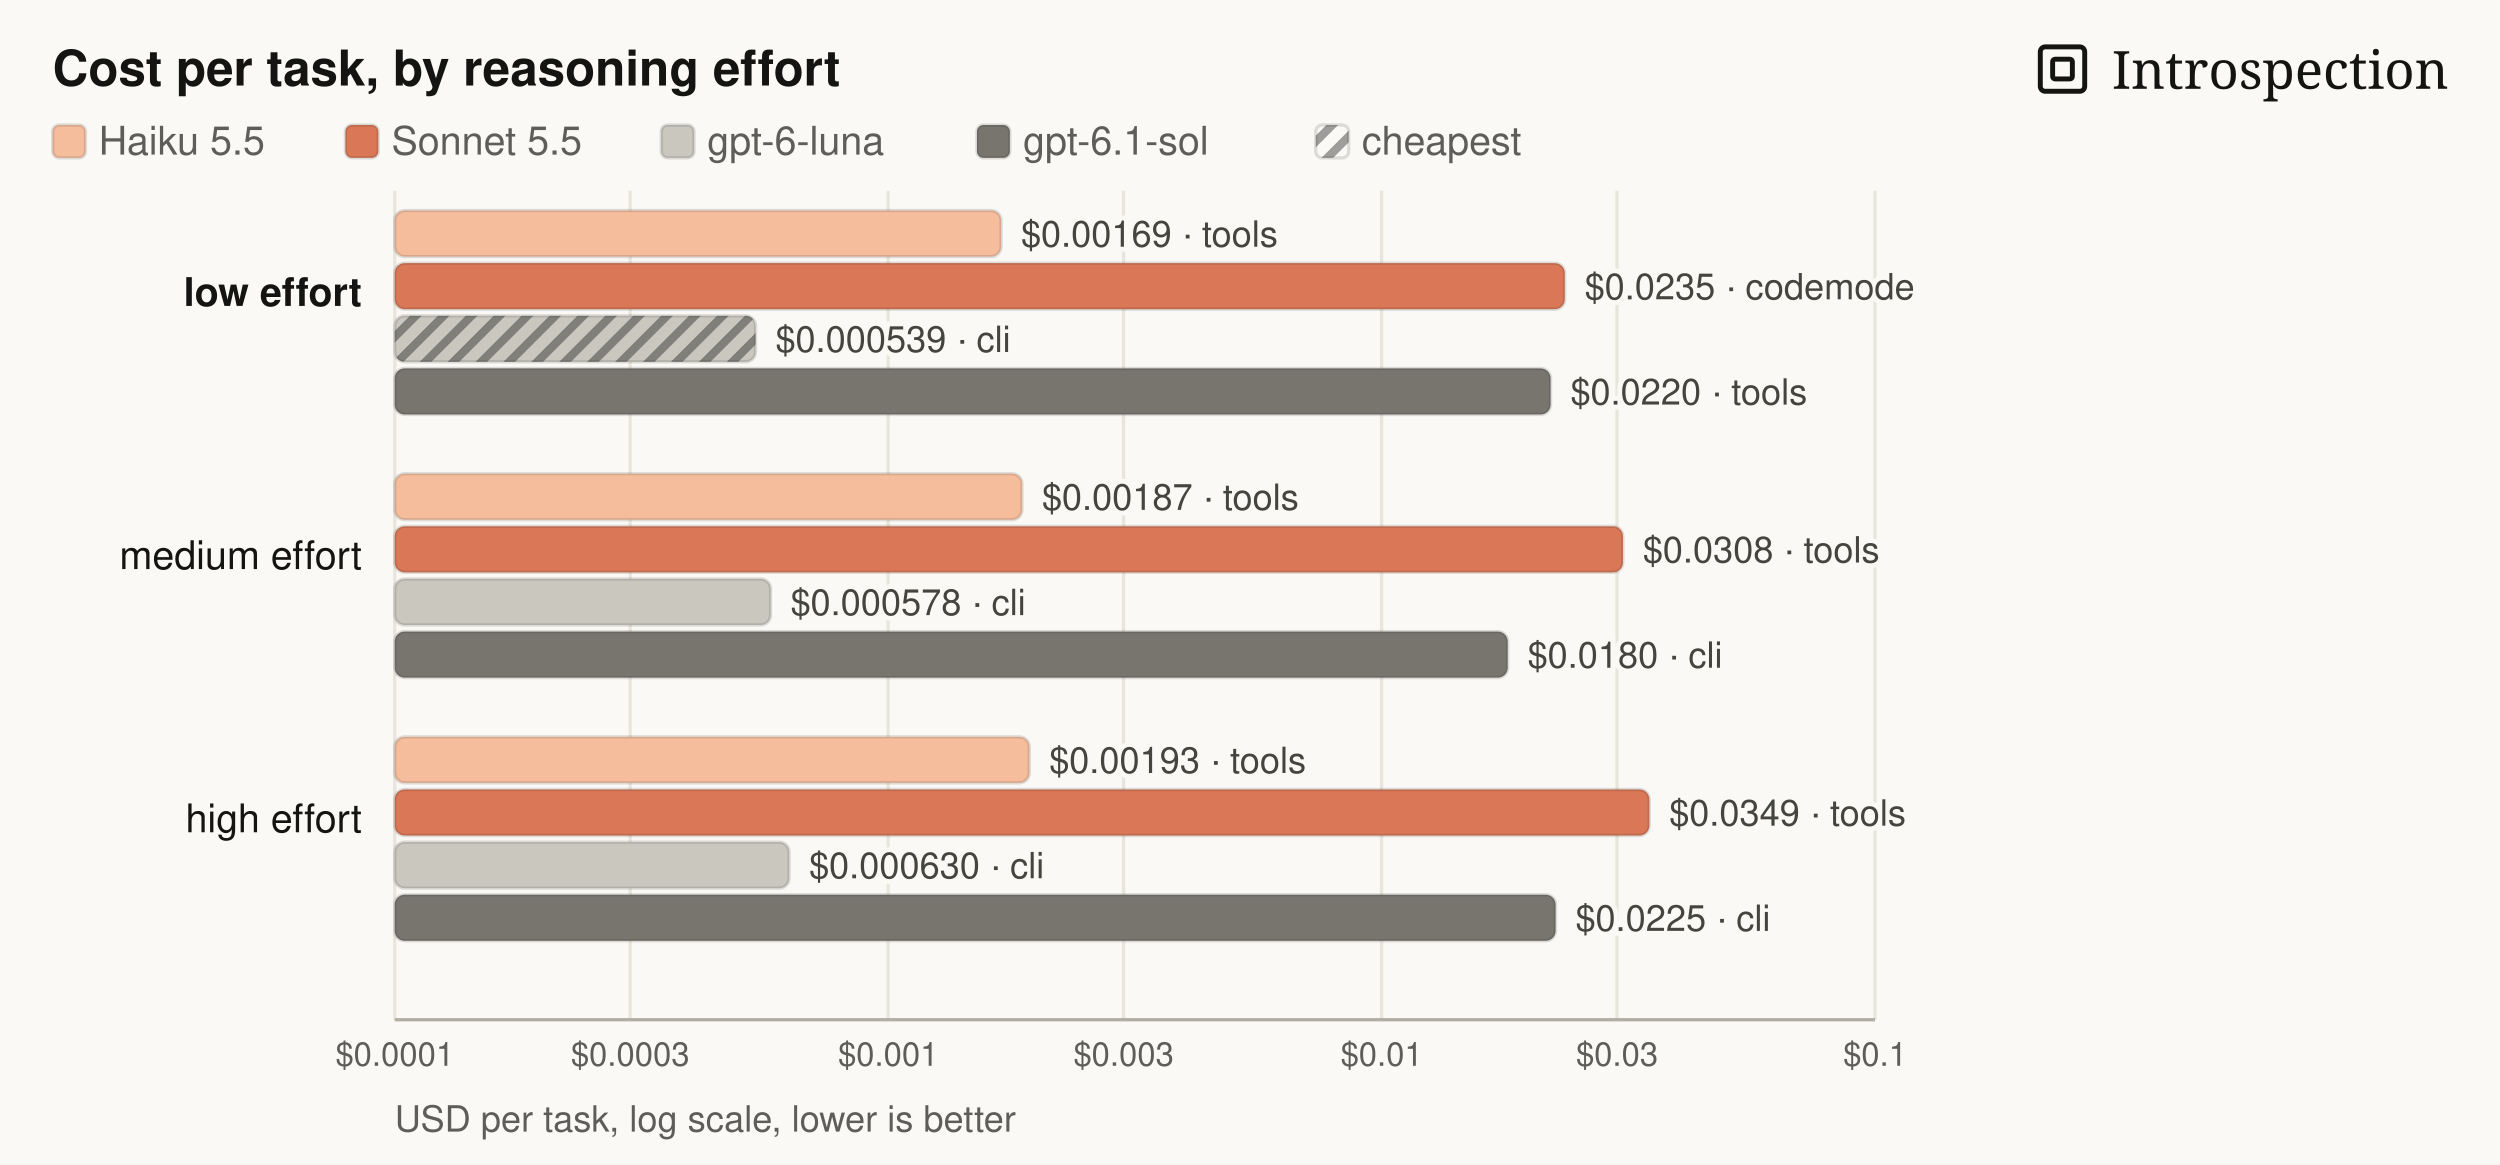
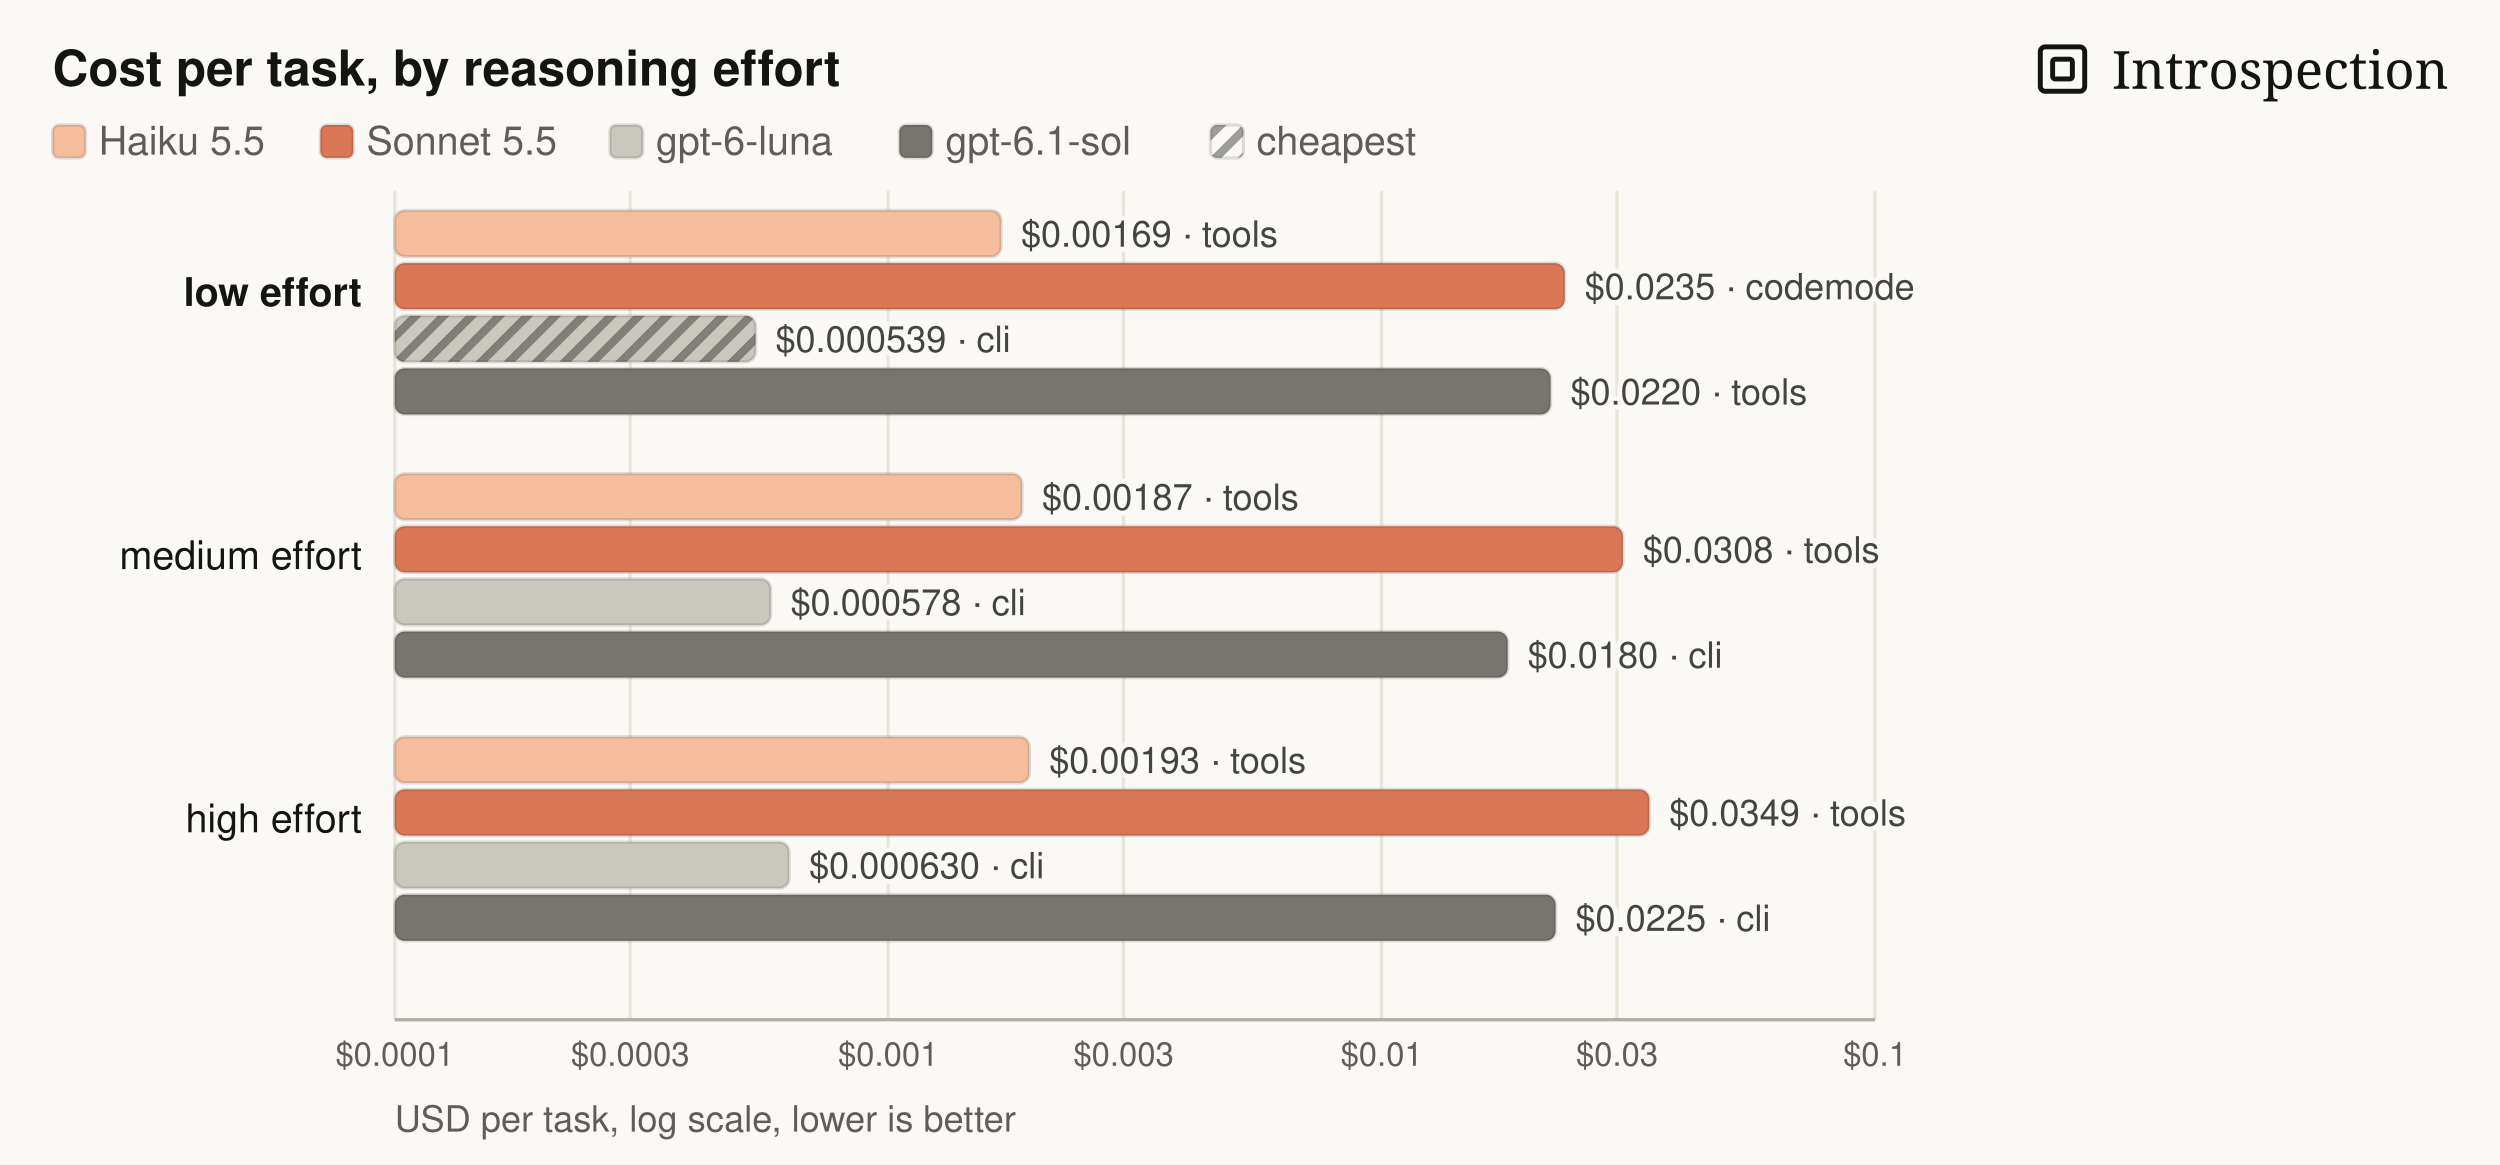
<svg xmlns="http://www.w3.org/2000/svg" width="760" height="354" viewBox="0 0 760 354" font-family="-apple-system, Segoe UI, Helvetica, Arial, sans-serif">
  <defs>
    <pattern id="win-light" patternUnits="userSpaceOnUse" width="6" height="6" patternTransform="rotate(45)">
      <rect width="2.5" height="6" fill="#141413" opacity="0.4" />
    </pattern>
    <pattern id="win-dark" patternUnits="userSpaceOnUse" width="6" height="6" patternTransform="rotate(45)">
      <rect width="2.5" height="6" fill="#ffffff" opacity="0.6" />
    </pattern>
  </defs>
  <rect width="760" height="354" fill="#faf9f5" />
  <text x="16" y="26" font-size="15" font-weight="600" fill="#141413">Cost per task, by reasoning effort</text>
  <g transform="translate(618 12) scale(0.75)" fill="none" stroke="#141413" stroke-width="2" stroke-linecap="round" stroke-linejoin="round">
    <rect x="3" y="3" width="18" height="18" rx="2" />
    <rect x="8" y="8" width="8" height="8" rx="1" />
  </g>
  <text x="642" y="27" font-size="16" font-family="Georgia, serif" fill="#141413">Introspection</text>
  <rect x="16" y="38" width="10" height="10" rx="2" fill="#f6bd9d" stroke="#0000001f" />
  <text x="30" y="47" font-size="12" fill="#5e5d59">Haiku 5.5</text>
-   <rect x="105" y="38" width="10" height="10" rx="2" fill="#d97757" stroke="#0000001f" />
-   <text x="119" y="47" font-size="12" fill="#5e5d59">Sonnet 5.5</text>
-   <rect x="201" y="38" width="10" height="10" rx="2" fill="#c9c7be" stroke="#0000001f" />
-   <text x="215" y="47" font-size="12" fill="#5e5d59">gpt-6-luna</text>
-   <rect x="297" y="38" width="10" height="10" rx="2" fill="#77756e" stroke="#0000001f" />
-   <text x="311" y="47" font-size="12" fill="#5e5d59">gpt-6.1-sol</text>
-   <rect x="400" y="38" width="10" height="10" rx="2" fill="url(#win-light)" stroke="#0000001f" />
-   <text x="414" y="47" font-size="12" fill="#5e5d59">cheapest</text>
+   <rect x="97.4" y="38" width="10" height="10" rx="2" fill="#d97757" stroke="#0000001f" />
+   <text x="111.4" y="47" font-size="12" fill="#5e5d59">Sonnet 5.5</text>
+   <rect x="185.4" y="38" width="10" height="10" rx="2" fill="#c9c7be" stroke="#0000001f" />
+   <text x="199.4" y="47" font-size="12" fill="#5e5d59">gpt-6-luna</text>
+   <rect x="273.4" y="38" width="10" height="10" rx="2" fill="#77756e" stroke="#0000001f" />
+   <text x="287.4" y="47" font-size="12" fill="#5e5d59">gpt-6.1-sol</text>
+   <rect x="368" y="38" width="10" height="10" rx="2" fill="url(#win-light)" stroke="#0000001f" />
+   <text x="382" y="47" font-size="12" fill="#5e5d59">cheapest</text>
  <line x1="120" y1="58" x2="120" y2="310" stroke="#e8e6dc" />
  <text x="120" y="324" font-size="10" text-anchor="middle" fill="#5e5d59">$0.0001</text>
  <line x1="191.568" y1="58" x2="191.568" y2="310" stroke="#e8e6dc" />
  <text x="191.568" y="324" font-size="10" text-anchor="middle" fill="#5e5d59">$0.0003</text>
  <line x1="270" y1="58" x2="270" y2="310" stroke="#e8e6dc" />
  <text x="270" y="324" font-size="10" text-anchor="middle" fill="#5e5d59">$0.001</text>
  <line x1="341.568" y1="58" x2="341.568" y2="310" stroke="#e8e6dc" />
  <text x="341.568" y="324" font-size="10" text-anchor="middle" fill="#5e5d59">$0.003</text>
  <line x1="420" y1="58" x2="420" y2="310" stroke="#e8e6dc" />
  <text x="420" y="324" font-size="10" text-anchor="middle" fill="#5e5d59">$0.01</text>
  <line x1="491.568" y1="58" x2="491.568" y2="310" stroke="#e8e6dc" />
  <text x="491.568" y="324" font-size="10" text-anchor="middle" fill="#5e5d59">$0.03</text>
  <line x1="570" y1="58" x2="570" y2="310" stroke="#e8e6dc" />
  <text x="570" y="324" font-size="10" text-anchor="middle" fill="#5e5d59">$0.1</text>
  <line x1="120" y1="310" x2="570" y2="310" stroke="#b0aea5" />
  <text x="110" y="93" font-size="12" text-anchor="end" fill="#141413" font-weight="600">low effort</text>
  <rect x="120" y="64" width="184.336" height="14" rx="3" fill="#f6bd9d" stroke="#0000001f" />
  <text x="310.336" y="75" font-size="11" stroke="#faf9f5" stroke-width="3" paint-order="stroke" fill="#45453f">$0.00169 · tools</text>
  <rect x="120" y="80" width="355.684" height="14" rx="3" fill="#d97757" stroke="#0000001f" />
  <text x="481.684" y="91" font-size="11" stroke="#faf9f5" stroke-width="3" paint-order="stroke" fill="#45453f">$0.0235 · codemode</text>
  <rect x="120" y="96" width="109.695" height="14" rx="3" fill="#c9c7be" stroke="#0000001f" />
  <rect x="120" y="96" width="109.695" height="14" rx="3" fill="url(#win-light)" />
  <text x="235.695" y="107" font-size="11" stroke="#faf9f5" stroke-width="3" paint-order="stroke" fill="#45453f">$0.000539 · cli</text>
  <rect x="120" y="112" width="351.374" height="14" rx="3" fill="#77756e" stroke="#0000001f" />
  <text x="477.374" y="123" font-size="11" stroke="#faf9f5" stroke-width="3" paint-order="stroke" fill="#45453f">$0.0220 · tools</text>
  <text x="110" y="173" font-size="12" text-anchor="end" fill="#141413" font-weight="400">medium effort</text>
  <rect x="120" y="144" width="190.695" height="14" rx="3" fill="#f6bd9d" stroke="#0000001f" />
  <text x="316.695" y="155" font-size="11" stroke="#faf9f5" stroke-width="3" paint-order="stroke" fill="#45453f">$0.00187 · tools</text>
  <rect x="120" y="160" width="373.366" height="14" rx="3" fill="#d97757" stroke="#0000001f" />
  <text x="499.366" y="171" font-size="11" stroke="#faf9f5" stroke-width="3" paint-order="stroke" fill="#45453f">$0.0308 · tools</text>
  <rect x="120" y="176" width="114.278" height="14" rx="3" fill="#c9c7be" stroke="#0000001f" />
  <text x="240.278" y="187" font-size="11" stroke="#faf9f5" stroke-width="3" paint-order="stroke" fill="#45453f">$0.000578 · cli</text>
  <rect x="120" y="192" width="338.339" height="14" rx="3" fill="#77756e" stroke="#0000001f" />
  <text x="464.339" y="203" font-size="11" stroke="#faf9f5" stroke-width="3" paint-order="stroke" fill="#45453f">$0.0180 · cli</text>
  <text x="110" y="253" font-size="12" text-anchor="end" fill="#141413" font-weight="400">high effort</text>
  <rect x="120" y="224" width="192.911" height="14" rx="3" fill="#f6bd9d" stroke="#0000001f" />
  <text x="318.911" y="235" font-size="11" stroke="#faf9f5" stroke-width="3" paint-order="stroke" fill="#45453f">$0.00193 · tools</text>
  <rect x="120" y="240" width="381.392" height="14" rx="3" fill="#d97757" stroke="#0000001f" />
  <text x="507.392" y="251" font-size="11" stroke="#faf9f5" stroke-width="3" paint-order="stroke" fill="#45453f">$0.0349 · tools</text>
  <rect x="120" y="256" width="119.905" height="14" rx="3" fill="#c9c7be" stroke="#0000001f" />
  <text x="245.905" y="267" font-size="11" stroke="#faf9f5" stroke-width="3" paint-order="stroke" fill="#45453f">$0.000630 · cli</text>
  <rect x="120" y="272" width="352.899" height="14" rx="3" fill="#77756e" stroke="#0000001f" />
  <text x="478.899" y="283" font-size="11" stroke="#faf9f5" stroke-width="3" paint-order="stroke" fill="#45453f">$0.0225 · cli</text>
  <text x="120" y="344" font-size="11" fill="#5e5d59">USD per task, log scale, lower is better</text>
</svg>
